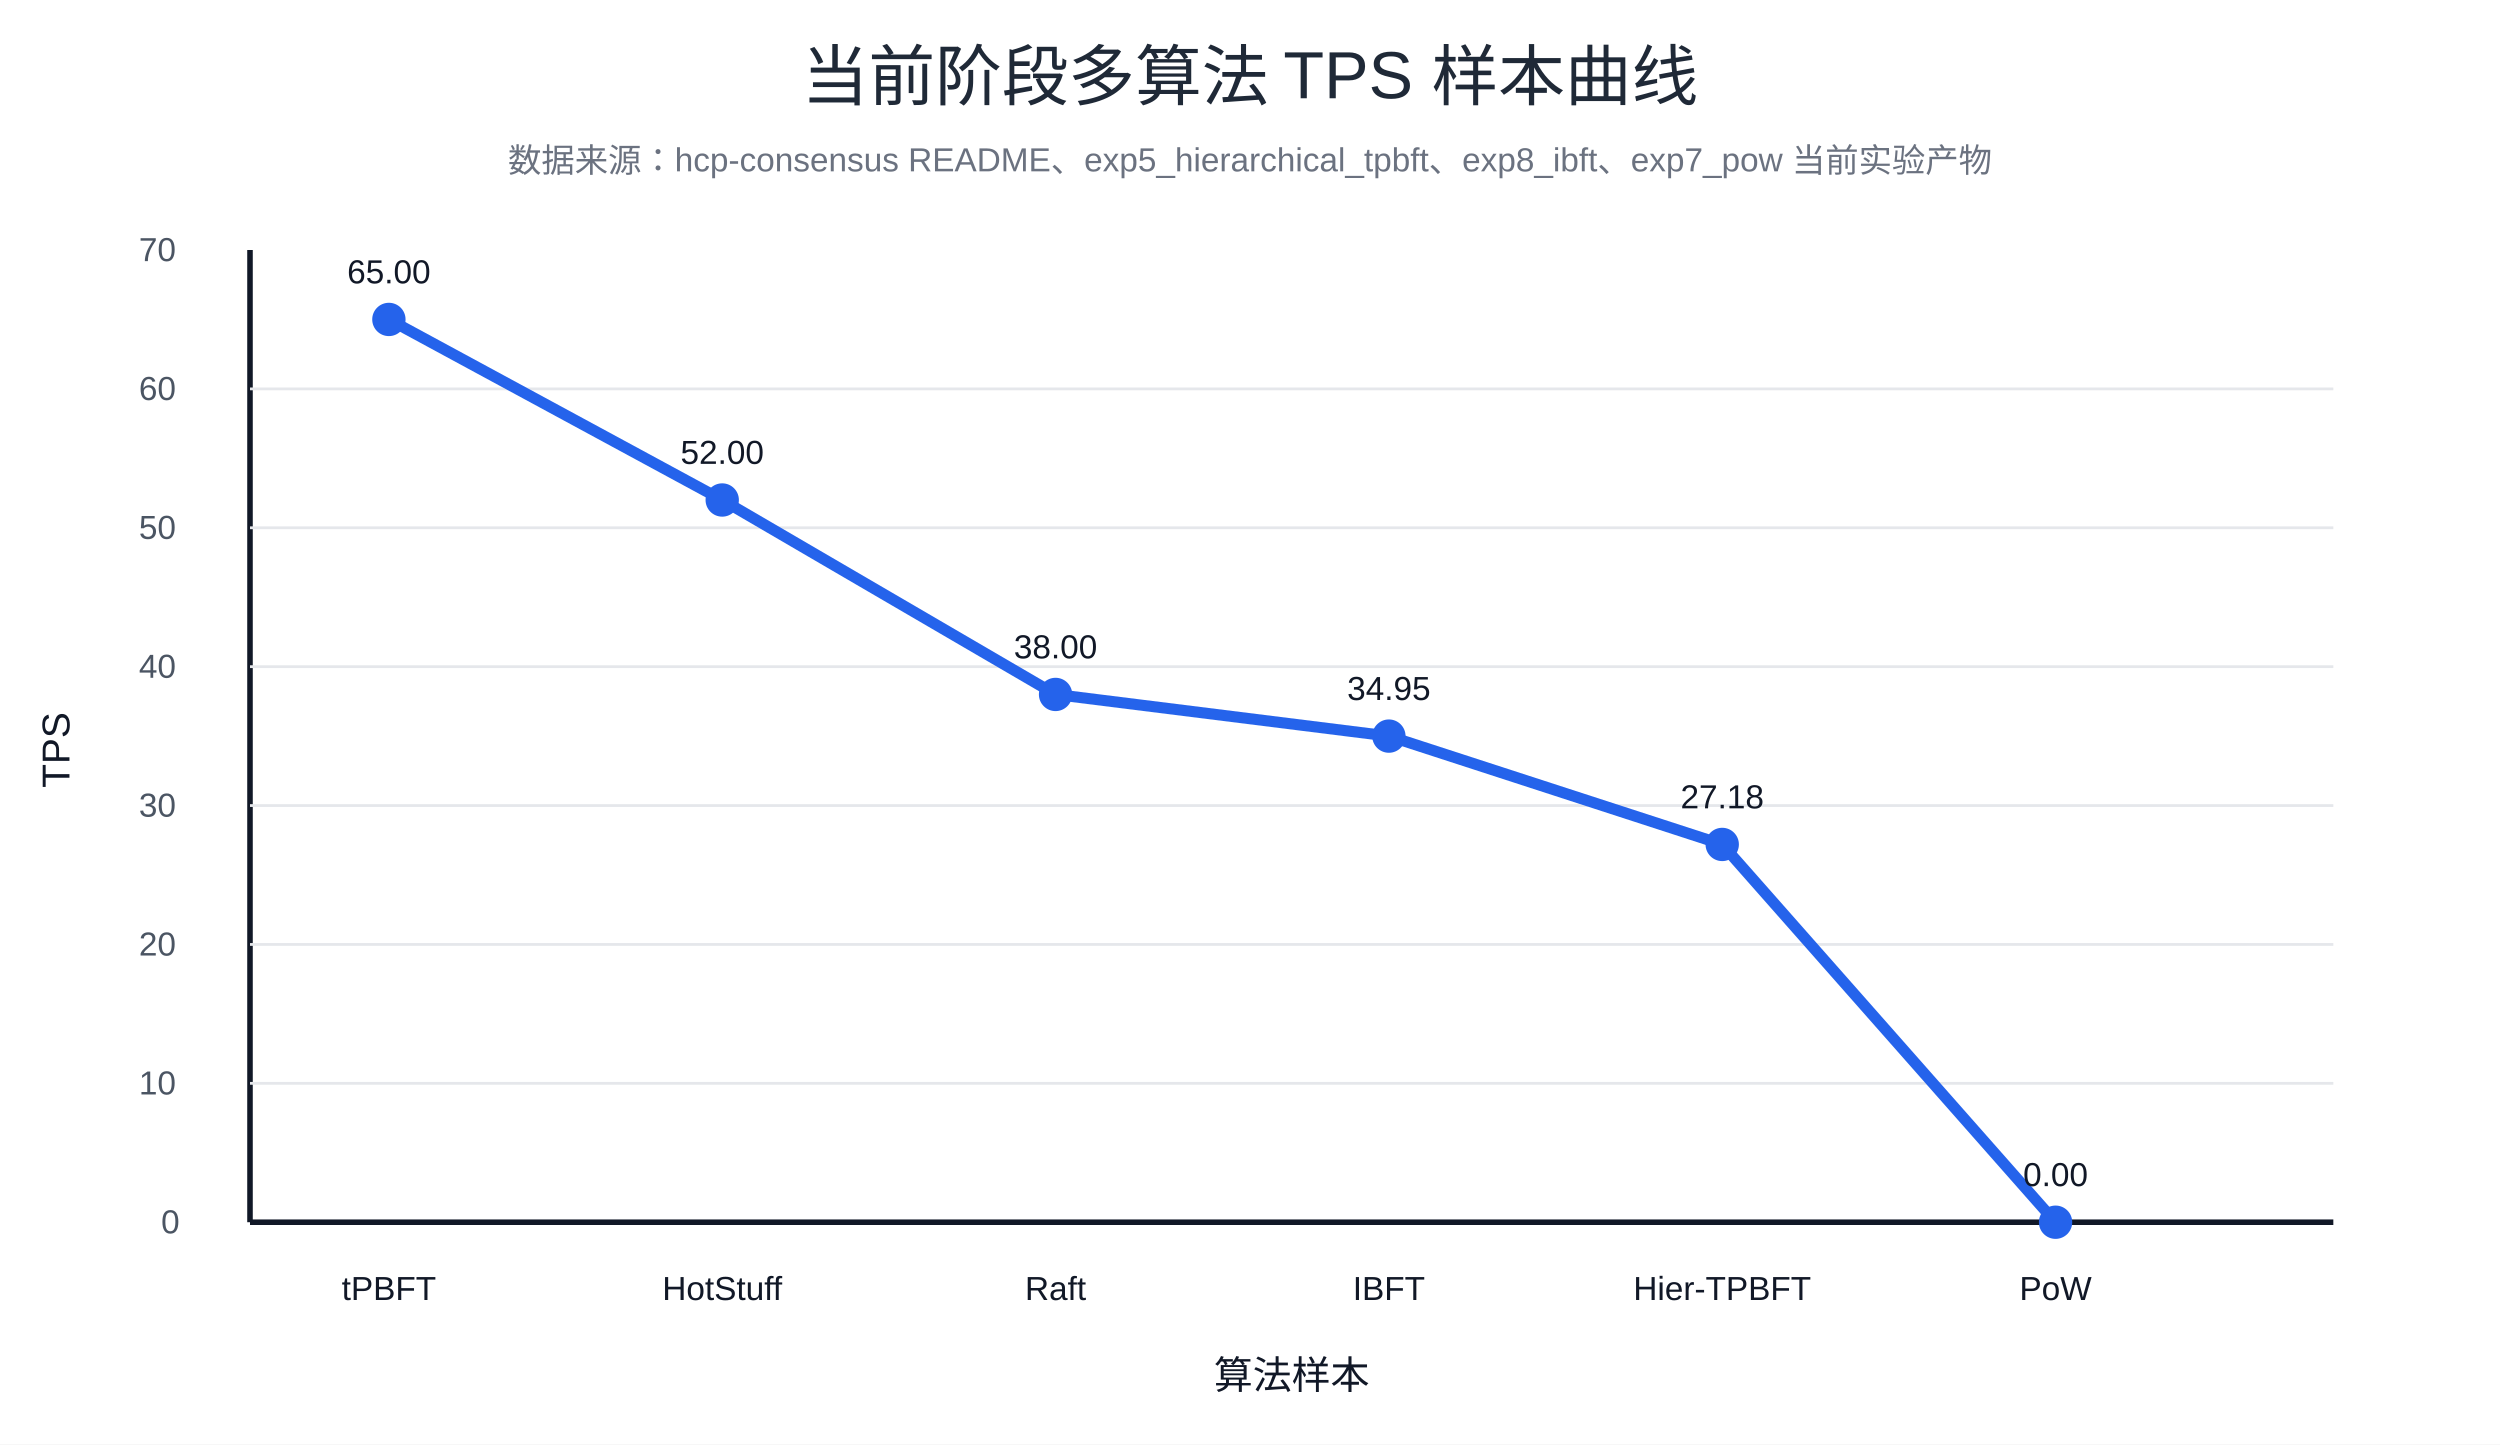
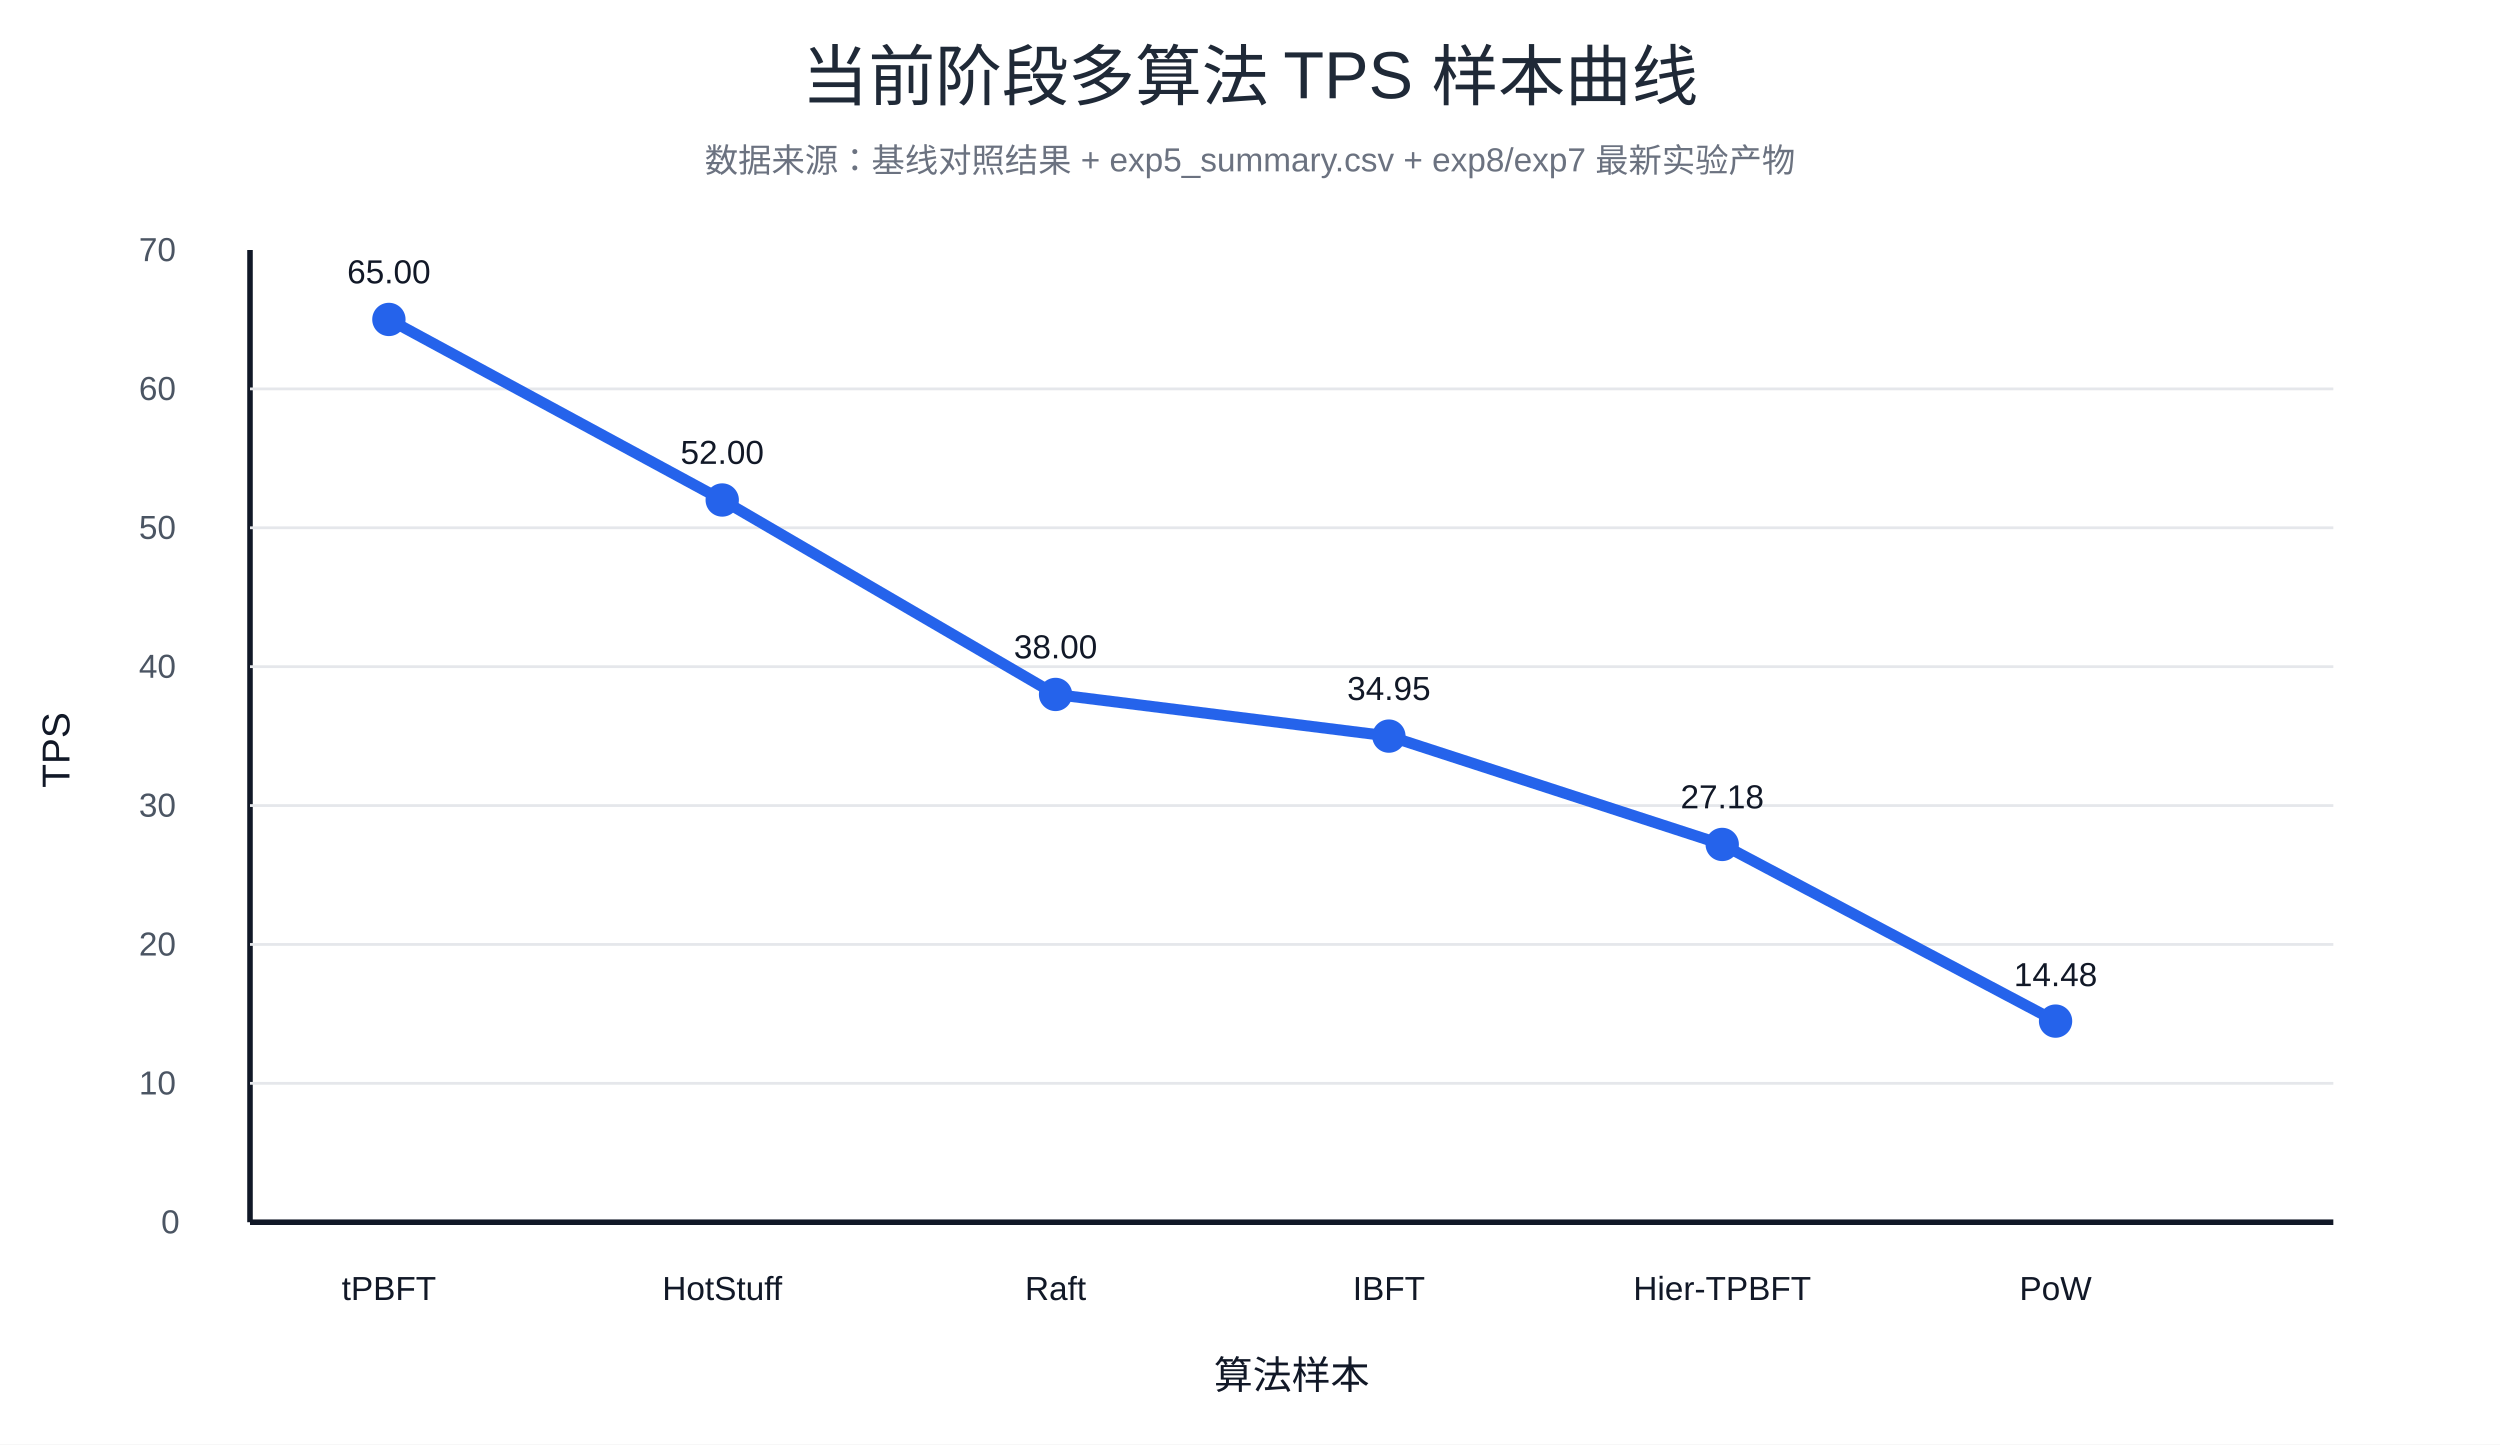
<svg xmlns="http://www.w3.org/2000/svg" width="900" height="520" viewBox="0 0 900 520">
  <rect width="900" height="520" fill="#ffffff" />
  <text x="450" y="36" text-anchor="middle" font-size="24" font-family="Arial" fill="#1f2937">当前阶段多算法 TPS 样本曲线</text>
-   <text x="450" y="62" text-anchor="middle" font-size="12" font-family="Arial" fill="#6b7280">数据来源：hcp-consensus README、exp5_hierarchical_tpbft、exp8_ibft、exp7_pow 当前实验产物</text>
+   <text x="450" y="62" text-anchor="middle" font-size="12" font-family="Arial" fill="#6b7280">数据来源：基线对照结果 + exp5_summary.csv + exp8/exp7 最新实验产物</text>
  <line x1="90" y1="440" x2="840" y2="440" stroke="#111827" stroke-width="2" />
  <line x1="90" y1="90" x2="90" y2="440" stroke="#111827" stroke-width="2" />
  <g font-size="12" font-family="Arial" fill="#4b5563">
    <text x="58" y="444">0</text>
    <text x="50" y="394">10</text>
    <text x="50" y="344">20</text>
    <text x="50" y="294">30</text>
    <text x="50" y="244">40</text>
    <text x="50" y="194">50</text>
    <text x="50" y="144">60</text>
    <text x="50" y="94">70</text>
  </g>
  <g stroke="#e5e7eb" stroke-width="1">
    <line x1="90" y1="390" x2="840" y2="390" />
    <line x1="90" y1="340" x2="840" y2="340" />
    <line x1="90" y1="290" x2="840" y2="290" />
    <line x1="90" y1="240" x2="840" y2="240" />
    <line x1="90" y1="190" x2="840" y2="190" />
    <line x1="90" y1="140" x2="840" y2="140" />
  </g>
-   <polyline fill="none" stroke="#2563eb" stroke-width="4" points="140,115 260,180 380,250 500,265 620,304 740,440" />
+   <polyline fill="none" stroke="#2563eb" stroke-width="4" points="140,115 260,180 380,250 500,265 620,304 740,367.6" />
  <g fill="#2563eb">
    <circle cx="140" cy="115" r="6" />
    <circle cx="260" cy="180" r="6" />
    <circle cx="380" cy="250" r="6" />
    <circle cx="500" cy="265" r="6" />
    <circle cx="620" cy="304" r="6" />
-     <circle cx="740" cy="440" r="6" />
+     <circle cx="740" cy="367.6" r="6" />
  </g>
  <g font-size="12" font-family="Arial" fill="#111827">
    <text x="140" y="102" text-anchor="middle">65.00</text>
    <text x="260" y="167" text-anchor="middle">52.00</text>
    <text x="380" y="237" text-anchor="middle">38.00</text>
    <text x="500" y="252" text-anchor="middle">34.95</text>
    <text x="620" y="291" text-anchor="middle">27.18</text>
-     <text x="740" y="427" text-anchor="middle">0.00</text>
+     <text x="740" y="355" text-anchor="middle">14.48</text>
  </g>
  <g font-size="12" font-family="Arial" fill="#111827">
    <text x="140" y="468" text-anchor="middle">tPBFT</text>
    <text x="260" y="468" text-anchor="middle">HotStuff</text>
    <text x="380" y="468" text-anchor="middle">Raft</text>
    <text x="500" y="468" text-anchor="middle">IBFT</text>
    <text x="620" y="468" text-anchor="middle">Hier-TPBFT</text>
    <text x="740" y="468" text-anchor="middle">PoW</text>
  </g>
  <text x="25" y="270" transform="rotate(-90 25,270)" text-anchor="middle" font-size="14" font-family="Arial" fill="#111827">TPS</text>
  <text x="465" y="500" text-anchor="middle" font-size="14" font-family="Arial" fill="#111827">算法样本</text>
</svg>
